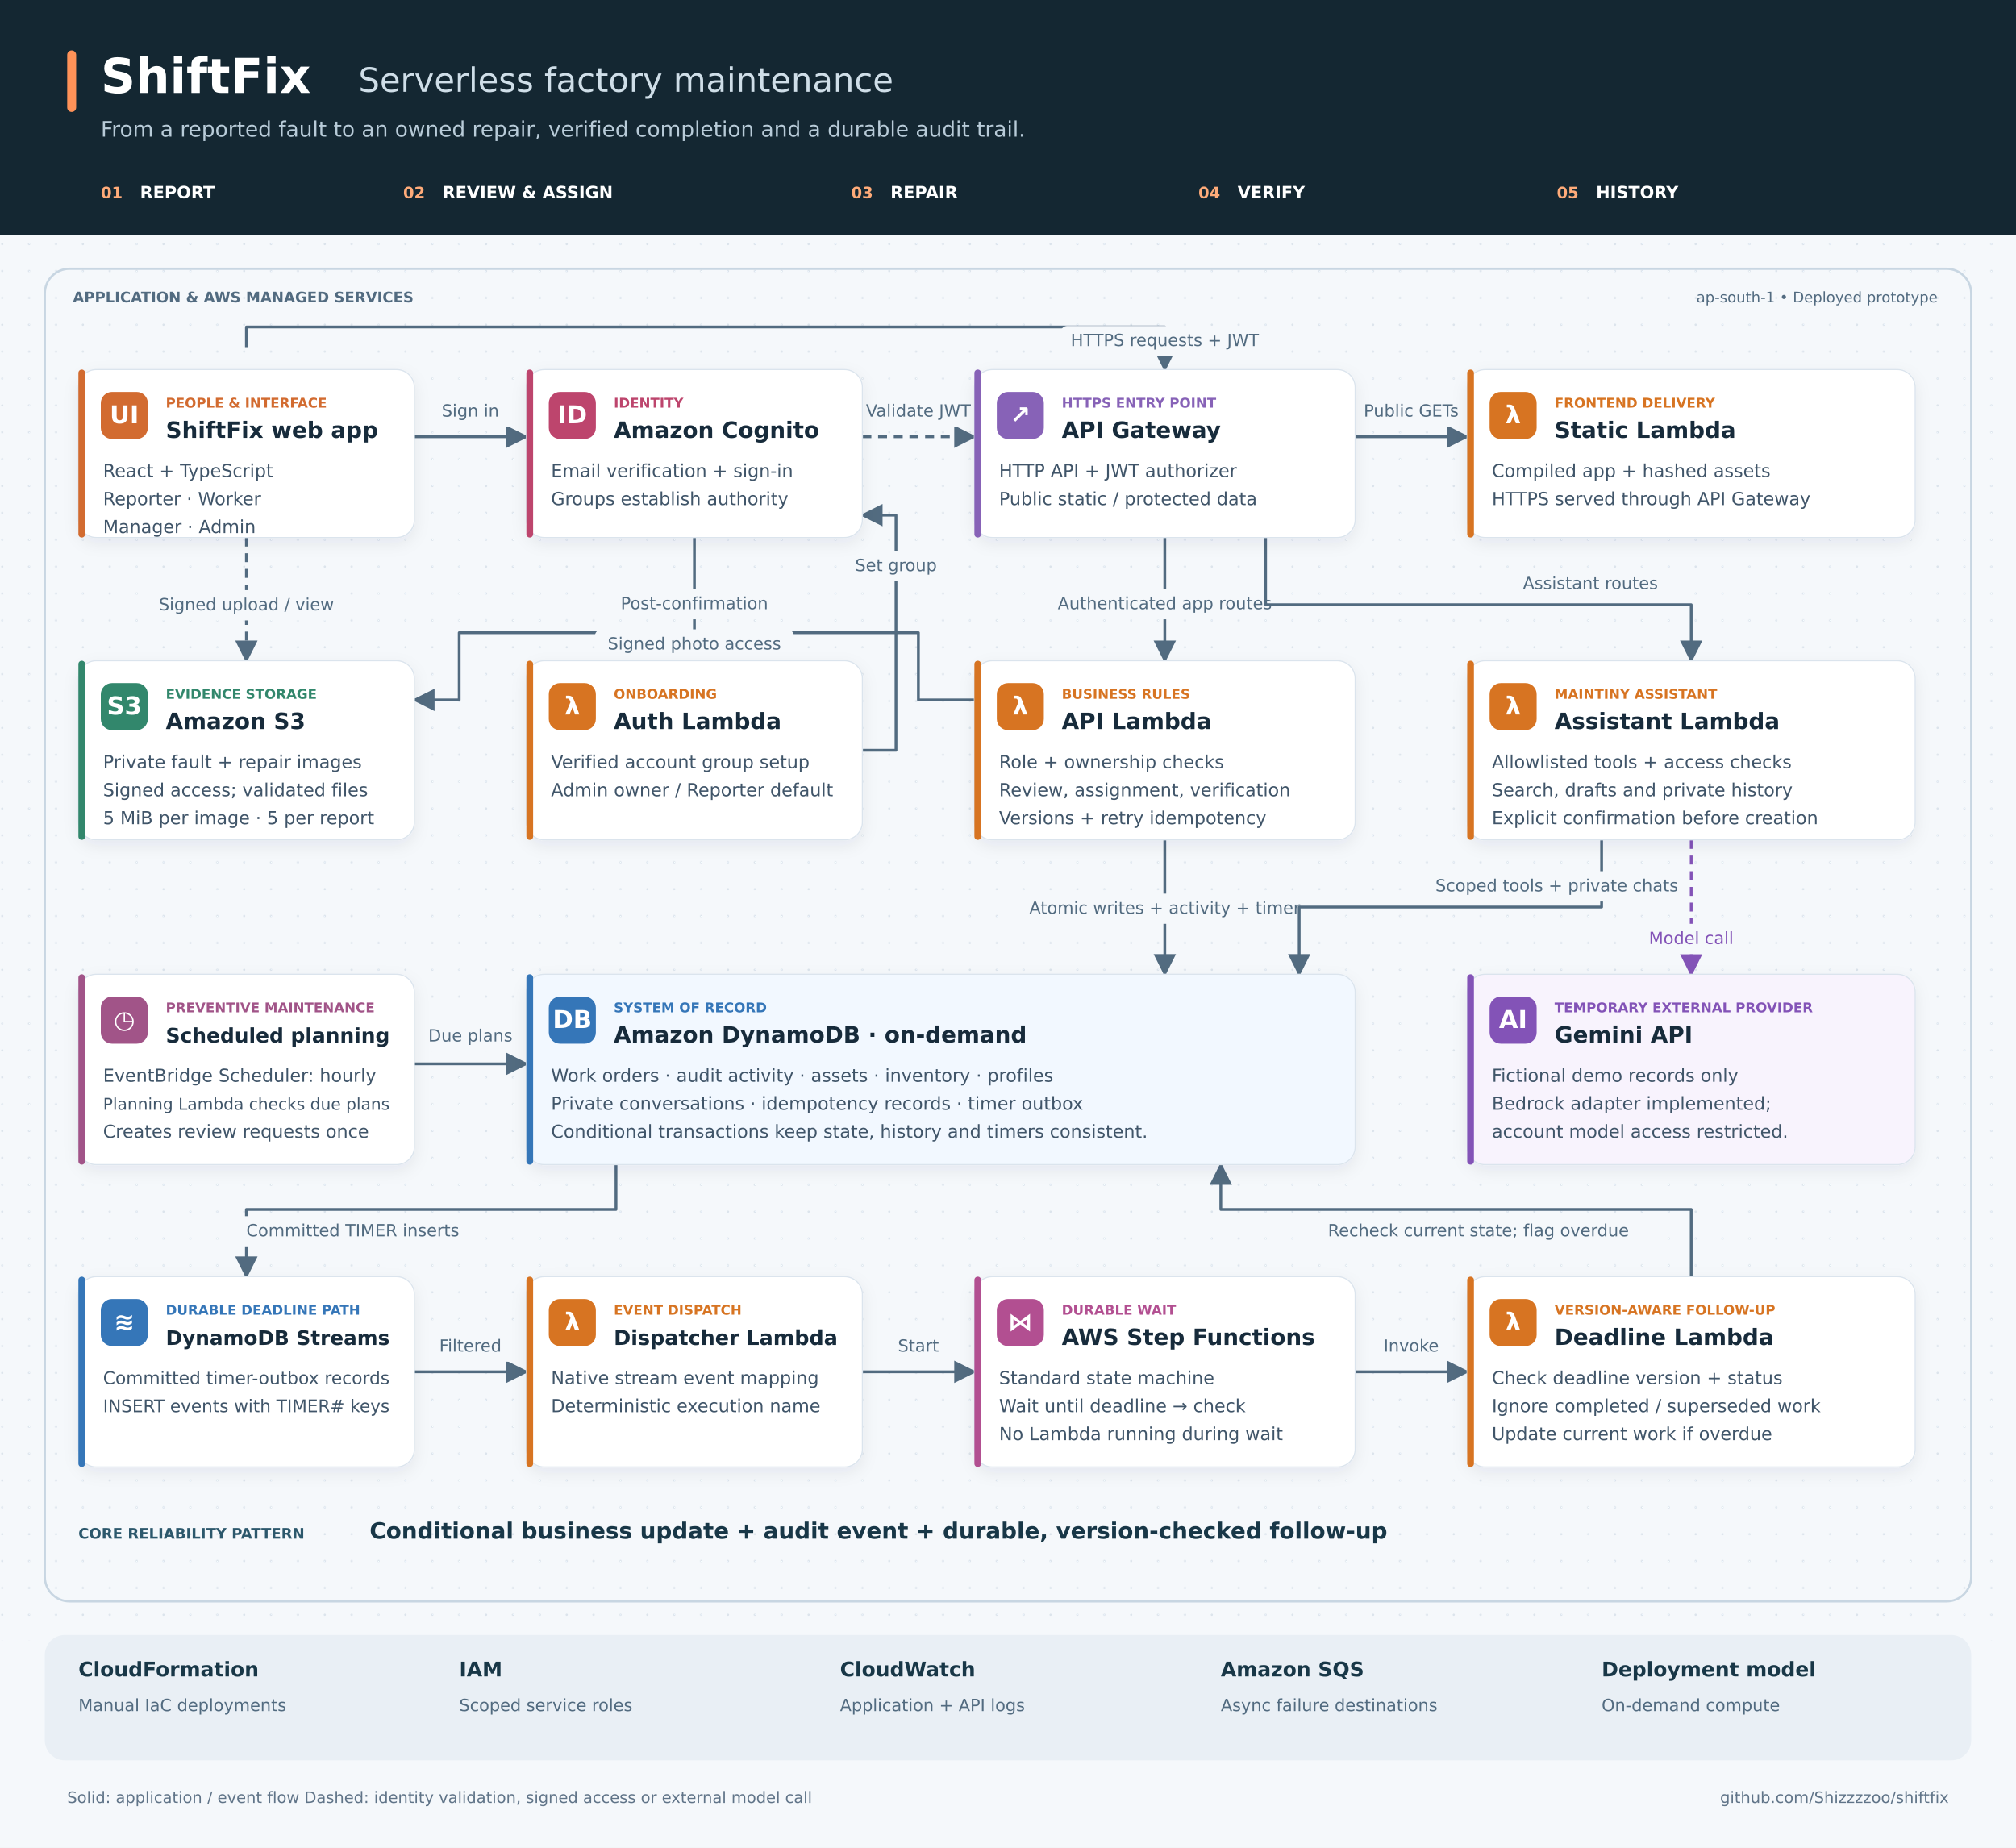
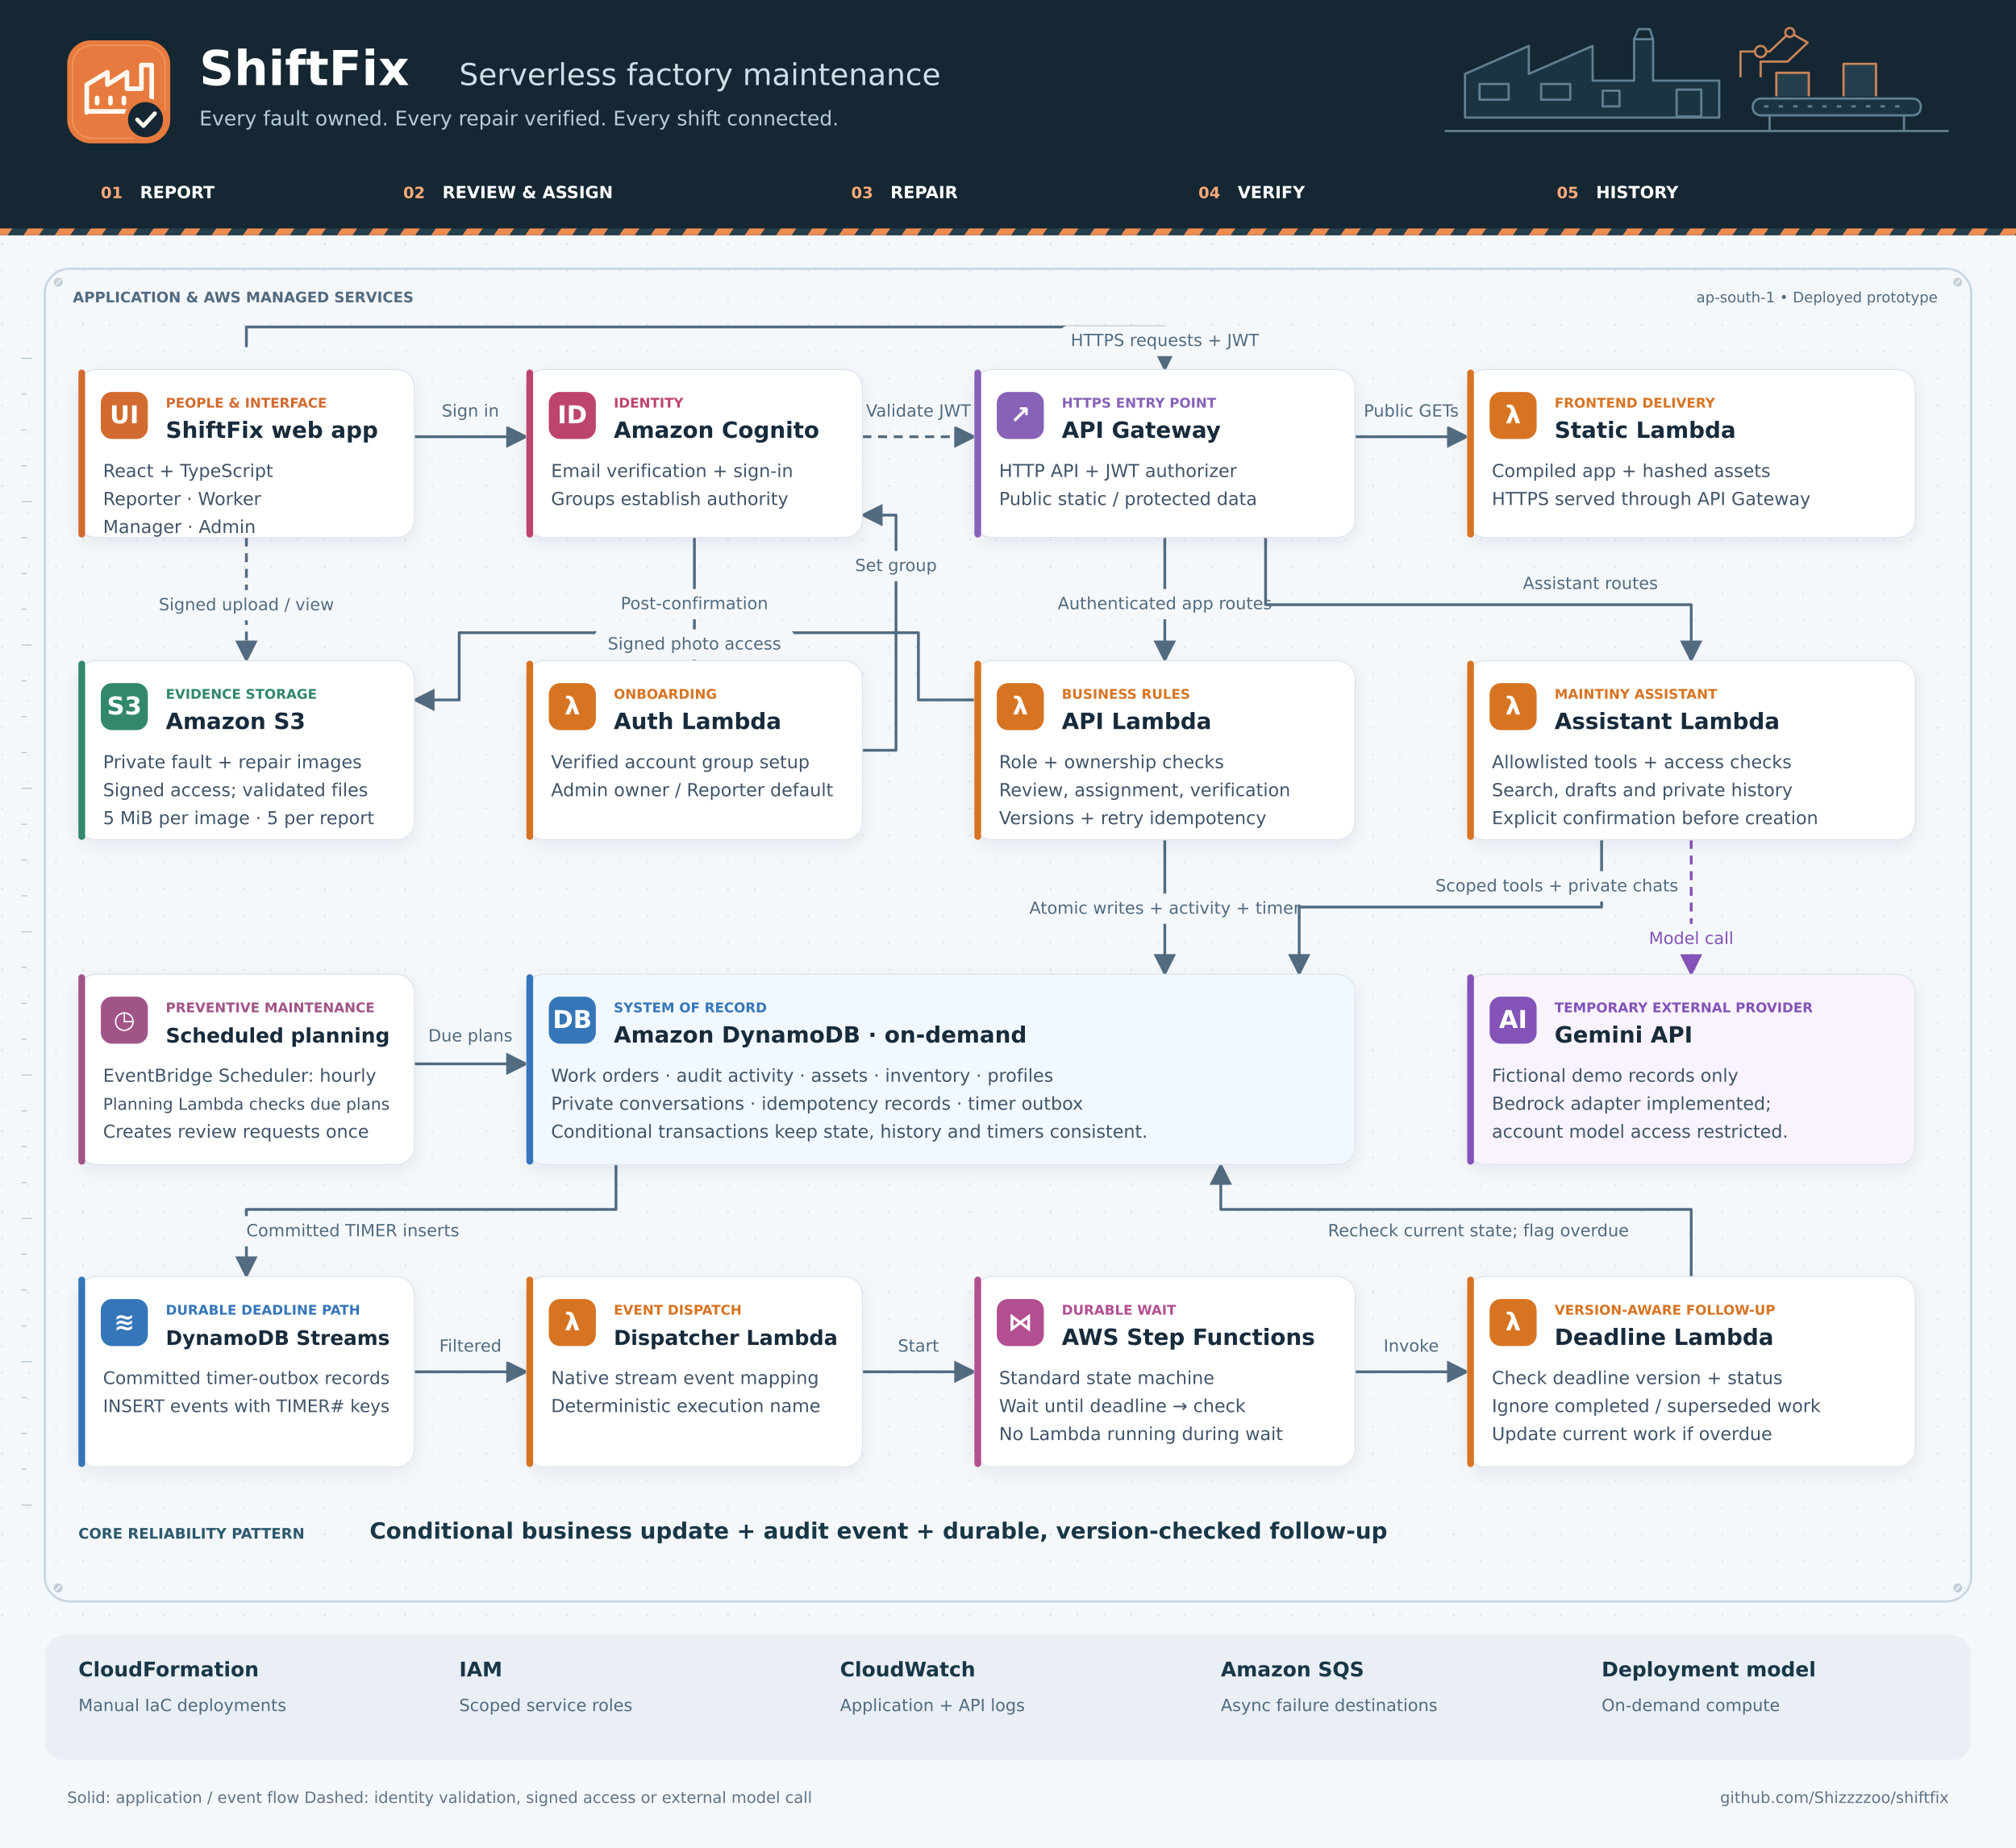
<svg xmlns="http://www.w3.org/2000/svg" width="1800" height="1650" viewBox="0 0 1800 1650">
  <defs>
    <pattern id="dots" width="24" height="24" patternUnits="userSpaceOnUse">
      <circle cx="2" cy="2" r="1" fill="#dce4ec" />
+     </pattern>
+     <pattern id="safety" width="28" height="12" patternUnits="userSpaceOnUse" patternTransform="skewX(-35)">
+       <rect width="14" height="12" fill="#ed8b51" />
+       <rect x="14" width="14" height="12" fill="#263f4d" />
    </pattern>
    <filter id="shadow" x="-15%" y="-15%" width="130%" height="140%">
      <feDropShadow dx="0" dy="5" stdDeviation="7" flood-color="#122c42" flood-opacity=".07" />
    </filter>
    <marker id="arrow" viewBox="0 0 10 10" refX="9" refY="5" markerWidth="8" markerHeight="8" orient="auto-start-reverse">
      <path d="M0 0L10 5L0 10Z" fill="#526b80" />
    </marker>
    <marker id="purple" viewBox="0 0 10 10" refX="9" refY="5" markerWidth="8" markerHeight="8" orient="auto-start-reverse">
      <path d="M0 0L10 5L0 10Z" fill="#8353b7" />
    </marker>
  </defs>
  <rect x="0" y="0" width="1800" height="1650" rx="0" fill="#f5f8fb" stroke="none" />
  <rect x="0" y="210" width="1800" height="1255" fill="url(#dots)" />
  <rect x="0" y="0" width="1800" height="210" rx="0" fill="#142732" stroke="none" />
-   <rect x="60" y="45" width="8" height="55" rx="4" fill="#ff9258" stroke="none" />
-   <text x="90" y="83" font-family="DejaVu Sans, sans-serif" font-size="43" font-weight="700" fill="#fff" text-anchor="start">ShiftFix</text>
-   <text x="320" y="82" font-family="DejaVu Sans, sans-serif" font-size="30" font-weight="400" fill="#cfdee8" text-anchor="start">Serverless factory maintenance</text>
-   <text x="90" y="122" font-family="DejaVu Sans, sans-serif" font-size="19" font-weight="400" fill="#b8cbd8" text-anchor="start">From a reported fault to an owned repair, verified completion and a durable audit trail.</text>
+   <g transform="translate(60 36) scale(0.92)">
+     <rect x="0" y="0" width="100" height="100" rx="23" fill="#e77b3f" />
+     <rect x="5" y="5" width="90" height="90" rx="19" fill="none" stroke="#ffbd8f" stroke-opacity=".5" />
+     <path d="M19 70V43L39 31V43L58 31V47H72V24H82V69H19Z" fill="none" stroke="#fff8ee" stroke-width="4.5" stroke-linejoin="round" />
+     <path d="M29 56V61M42 56V61M55 56V61" stroke="#fff8ee" stroke-width="4.5" stroke-linecap="round" />
+     <circle cx="76" cy="77" r="19" fill="#142732" stroke="#e77b3f" stroke-width="4" />
+     <path d="M68 77L74 83L85 71" fill="none" stroke="#fff8ee" stroke-width="4" stroke-linecap="round" stroke-linejoin="round" />
+   </g>
+   <text x="178" y="76" font-family="DejaVu Sans, sans-serif" font-size="43" font-weight="700" fill="#fff" text-anchor="start">ShiftFix</text>
+   <text x="410" y="76" font-family="DejaVu Sans, sans-serif" font-size="27" font-weight="400" fill="#cfdee8" text-anchor="start">Serverless factory maintenance</text>
+   <text x="178" y="112" font-family="DejaVu Sans, sans-serif" font-size="18" font-weight="400" fill="#b8cbd8" text-anchor="start">Every fault owned. Every repair verified. Every shift connected.</text>
+   <g transform="translate(1290 24)" stroke="#608093" stroke-width="2" stroke-linejoin="round">
+     <path d="M0 93H450M18 81V42L75 17V42L132 17V48H169V11H186V48H245V81Z" fill="#1b3442" />
+     <path d="M169 11L173 2H183L186 11M31 51H57V65H31ZM86 51H112V65H86ZM141 57H156V71H141Z" fill="none" />
+     <path d="M207 56H229V80H207Z" fill="none" />
+     <rect x="275" y="64" width="150" height="15" rx="7" fill="#1b3442" />
+     <path d="M290 79V92M410 79V92" />
+     <path d="M296 62V41H325V62M356 62V33H385V62" fill="#243f4c" stroke="#c98458" />
+     <path d="M264 45V22H290L308 5L324 14L306 31H282V45" fill="none" stroke="#c98458" />
+     <circle cx="282" cy="22" r="5" fill="#142732" stroke="#c98458" />
+     <circle cx="308" cy="5" r="4" fill="#142732" stroke="#c98458" />
+     <path d="M285 71H414" stroke-dasharray="4 9" />
+   </g>
+   <rect x="0" y="204" width="1800" height="6" fill="url(#safety)" />
  <text x="90" y="177" font-family="DejaVu Sans, sans-serif" font-size="14" font-weight="700" fill="#ffab79" text-anchor="start">01</text>
  <text x="125" y="177" font-family="DejaVu Sans, sans-serif" font-size="15" font-weight="700" fill="#fff" text-anchor="start">REPORT</text>
  <text x="360" y="177" font-family="DejaVu Sans, sans-serif" font-size="14" font-weight="700" fill="#ffab79" text-anchor="start">02</text>
  <text x="395" y="177" font-family="DejaVu Sans, sans-serif" font-size="15" font-weight="700" fill="#fff" text-anchor="start">REVIEW &amp; ASSIGN</text>
  <text x="760" y="177" font-family="DejaVu Sans, sans-serif" font-size="14" font-weight="700" fill="#ffab79" text-anchor="start">03</text>
  <text x="795" y="177" font-family="DejaVu Sans, sans-serif" font-size="15" font-weight="700" fill="#fff" text-anchor="start">REPAIR</text>
  <text x="1070" y="177" font-family="DejaVu Sans, sans-serif" font-size="14" font-weight="700" fill="#ffab79" text-anchor="start">04</text>
  <text x="1105" y="177" font-family="DejaVu Sans, sans-serif" font-size="15" font-weight="700" fill="#fff" text-anchor="start">VERIFY</text>
  <text x="1390" y="177" font-family="DejaVu Sans, sans-serif" font-size="14" font-weight="700" fill="#ffab79" text-anchor="start">05</text>
  <text x="1425" y="177" font-family="DejaVu Sans, sans-serif" font-size="15" font-weight="700" fill="#fff" text-anchor="start">HISTORY</text>
  <rect x="40" y="240" width="1720" height="1190" rx="22" fill="none" stroke="#c8d6e2" stroke-width="2" />
+   <circle cx="52" cy="252" r="4" fill="#c2cfda" />
+   <path d="M50 254L54 250" stroke="#f5f8fb" stroke-width="1.2" />
+   <circle cx="1748" cy="252" r="4" fill="#c2cfda" />
+   <path d="M1746 254L1750 250" stroke="#f5f8fb" stroke-width="1.2" />
+   <circle cx="52" cy="1418" r="4" fill="#c2cfda" />
+   <path d="M50 1420L54 1416" stroke="#f5f8fb" stroke-width="1.2" />
+   <circle cx="1748" cy="1418" r="4" fill="#c2cfda" />
+   <path d="M1746 1420L1750 1416" stroke="#f5f8fb" stroke-width="1.2" />
+   <path d="M19 320H29" stroke="#b9c9d5" stroke-width="1" />
+   <path d="M19 352H24" stroke="#b9c9d5" stroke-width="1" />
+   <path d="M19 384H24" stroke="#b9c9d5" stroke-width="1" />
+   <path d="M19 416H24" stroke="#b9c9d5" stroke-width="1" />
+   <path d="M19 448H29" stroke="#b9c9d5" stroke-width="1" />
+   <path d="M19 480H24" stroke="#b9c9d5" stroke-width="1" />
+   <path d="M19 512H24" stroke="#b9c9d5" stroke-width="1" />
+   <path d="M19 544H24" stroke="#b9c9d5" stroke-width="1" />
+   <path d="M19 576H29" stroke="#b9c9d5" stroke-width="1" />
+   <path d="M19 608H24" stroke="#b9c9d5" stroke-width="1" />
+   <path d="M19 640H24" stroke="#b9c9d5" stroke-width="1" />
+   <path d="M19 672H24" stroke="#b9c9d5" stroke-width="1" />
+   <path d="M19 704H29" stroke="#b9c9d5" stroke-width="1" />
+   <path d="M19 736H24" stroke="#b9c9d5" stroke-width="1" />
+   <path d="M19 768H24" stroke="#b9c9d5" stroke-width="1" />
+   <path d="M19 800H24" stroke="#b9c9d5" stroke-width="1" />
+   <path d="M19 832H29" stroke="#b9c9d5" stroke-width="1" />
+   <path d="M19 864H24" stroke="#b9c9d5" stroke-width="1" />
+   <path d="M19 896H24" stroke="#b9c9d5" stroke-width="1" />
+   <path d="M19 928H24" stroke="#b9c9d5" stroke-width="1" />
+   <path d="M19 960H29" stroke="#b9c9d5" stroke-width="1" />
+   <path d="M19 992H24" stroke="#b9c9d5" stroke-width="1" />
+   <path d="M19 1024H24" stroke="#b9c9d5" stroke-width="1" />
+   <path d="M19 1056H24" stroke="#b9c9d5" stroke-width="1" />
+   <path d="M19 1088H29" stroke="#b9c9d5" stroke-width="1" />
+   <path d="M19 1120H24" stroke="#b9c9d5" stroke-width="1" />
+   <path d="M19 1152H24" stroke="#b9c9d5" stroke-width="1" />
+   <path d="M19 1184H24" stroke="#b9c9d5" stroke-width="1" />
+   <path d="M19 1216H29" stroke="#b9c9d5" stroke-width="1" />
+   <path d="M19 1248H24" stroke="#b9c9d5" stroke-width="1" />
+   <path d="M19 1280H24" stroke="#b9c9d5" stroke-width="1" />
+   <path d="M19 1312H24" stroke="#b9c9d5" stroke-width="1" />
+   <path d="M19 1344H29" stroke="#b9c9d5" stroke-width="1" />
  <text x="65" y="270" font-family="DejaVu Sans, sans-serif" font-size="13" font-weight="700" fill="#526b80" text-anchor="start">APPLICATION &amp; AWS MANAGED SERVICES</text>
  <text x="1730" y="270" font-family="DejaVu Sans, sans-serif" font-size="13" font-weight="500" fill="#526b80" text-anchor="end">ap-south-1  •  Deployed prototype</text>
  <path d="M370 390 H470" fill="none" stroke="#526b80" stroke-width="2.5" stroke-linejoin="round" marker-end="url(#arrow)" />
  <rect x="380.95" y="354" width="78.1" height="27" rx="6" fill="#f5f8fb" stroke="none" />
  <text x="420" y="372" font-family="DejaVu Sans, sans-serif" font-size="15" font-weight="500" fill="#526b80" text-anchor="middle">Sign in</text>
  <path d="M220 310 V292 H1040 V330" fill="none" stroke="#526b80" stroke-width="2.5" stroke-linejoin="round" marker-end="url(#arrow)" />
  <rect x="947.0" y="291" width="186.0" height="27" rx="6" fill="#f5f8fb" stroke="none" />
  <text x="1040" y="309" font-family="DejaVu Sans, sans-serif" font-size="15" font-weight="500" fill="#526b80" text-anchor="middle">HTTPS requests + JWT</text>
  <path d="M770 390 H870" fill="none" stroke="#526b80" stroke-width="2.5" stroke-linejoin="round" marker-end="url(#arrow)" stroke-dasharray="8 6" />
  <rect x="760.2" y="354" width="119.6" height="27" rx="6" fill="#f5f8fb" stroke="none" />
  <text x="820" y="372" font-family="DejaVu Sans, sans-serif" font-size="15" font-weight="500" fill="#526b80" text-anchor="middle">Validate JWT</text>
  <path d="M1210 390 H1310" fill="none" stroke="#526b80" stroke-width="2.5" stroke-linejoin="round" marker-end="url(#arrow)" />
  <rect x="1204.35" y="354" width="111.3" height="27" rx="6" fill="#f5f8fb" stroke="none" />
  <text x="1260" y="372" font-family="DejaVu Sans, sans-serif" font-size="15" font-weight="500" fill="#526b80" text-anchor="middle">Public GETs</text>
  <path d="M1040 480 V590" fill="none" stroke="#526b80" stroke-width="2.5" stroke-linejoin="round" marker-end="url(#arrow)" />
  <rect x="930.4" y="526" width="219.2" height="27" rx="6" fill="#f5f8fb" stroke="none" />
  <text x="1040" y="544" font-family="DejaVu Sans, sans-serif" font-size="15" font-weight="500" fill="#526b80" text-anchor="middle">Authenticated app routes</text>
  <path d="M1130 480 V540 H1510 V590" fill="none" stroke="#526b80" stroke-width="2.5" stroke-linejoin="round" marker-end="url(#arrow)" />
  <rect x="1343.6" y="508" width="152.8" height="27" rx="6" fill="#f5f8fb" stroke="none" />
  <text x="1420" y="526" font-family="DejaVu Sans, sans-serif" font-size="15" font-weight="500" fill="#526b80" text-anchor="middle">Assistant routes</text>
  <path d="M620 480 V590" fill="none" stroke="#526b80" stroke-width="2.5" stroke-linejoin="round" marker-end="url(#arrow)" />
  <rect x="539.45" y="526" width="161.1" height="27" rx="6" fill="#f5f8fb" stroke="none" />
  <text x="620" y="544" font-family="DejaVu Sans, sans-serif" font-size="15" font-weight="500" fill="#526b80" text-anchor="middle">Post-confirmation</text>
  <path d="M770 670 H800 V460 H770" fill="none" stroke="#526b80" stroke-width="2.5" stroke-linejoin="round" marker-end="url(#arrow)" />
  <rect x="752.65" y="492" width="94.7" height="27" rx="6" fill="#f5f8fb" stroke="none" />
  <text x="800" y="510" font-family="DejaVu Sans, sans-serif" font-size="15" font-weight="500" fill="#526b80" text-anchor="middle">Set group</text>
  <path d="M870 625 H820 V565 H410 V625 H370" fill="none" stroke="#526b80" stroke-width="2.5" stroke-linejoin="round" marker-end="url(#arrow)" />
  <rect x="531.15" y="562" width="177.7" height="27" rx="6" fill="#f5f8fb" stroke="none" />
  <text x="620" y="580" font-family="DejaVu Sans, sans-serif" font-size="15" font-weight="500" fill="#526b80" text-anchor="middle">Signed photo access</text>
  <path d="M220 480 V590" fill="none" stroke="#526b80" stroke-width="2.5" stroke-linejoin="round" marker-end="url(#arrow)" stroke-dasharray="8 6" />
  <rect x="127.0" y="527" width="186.0" height="27" rx="6" fill="#f5f8fb" stroke="none" />
  <text x="220" y="545" font-family="DejaVu Sans, sans-serif" font-size="15" font-weight="500" fill="#526b80" text-anchor="middle">Signed upload / view</text>
  <path d="M1040 750 V870" fill="none" stroke="#526b80" stroke-width="2.5" stroke-linejoin="round" marker-end="url(#arrow)" />
  <rect x="897.2" y="798" width="285.6" height="27" rx="6" fill="#f5f8fb" stroke="none" />
  <text x="1040" y="816" font-family="DejaVu Sans, sans-serif" font-size="15" font-weight="500" fill="#526b80" text-anchor="middle">Atomic writes + activity + timer</text>
  <path d="M1430 750 V810 H1160 V870" fill="none" stroke="#526b80" stroke-width="2.5" stroke-linejoin="round" marker-end="url(#arrow)" />
  <rect x="1263.8" y="778" width="252.4" height="27" rx="6" fill="#f5f8fb" stroke="none" />
  <text x="1390" y="796" font-family="DejaVu Sans, sans-serif" font-size="15" font-weight="500" fill="#526b80" text-anchor="middle">Scoped tools + private chats</text>
  <path d="M1510 750 V870" fill="none" stroke="#8353b7" stroke-width="2.5" stroke-linejoin="round" marker-end="url(#purple)" stroke-dasharray="8 6" />
  <rect x="1458.5" y="825" width="103.0" height="27" rx="6" fill="#f5f8fb" stroke="none" />
  <text x="1510" y="843" font-family="DejaVu Sans, sans-serif" font-size="15" font-weight="500" fill="#8353b7" text-anchor="middle">Model call</text>
  <path d="M370 950 H470" fill="none" stroke="#526b80" stroke-width="2.5" stroke-linejoin="round" marker-end="url(#arrow)" />
  <rect x="372.65" y="912" width="94.7" height="27" rx="6" fill="#f5f8fb" stroke="none" />
  <text x="420" y="930" font-family="DejaVu Sans, sans-serif" font-size="15" font-weight="500" fill="#526b80" text-anchor="middle">Due plans</text>
  <path d="M550 1040 V1080 H220 V1140" fill="none" stroke="#526b80" stroke-width="2.5" stroke-linejoin="round" marker-end="url(#arrow)" />
  <rect x="209.55" y="1086" width="210.9" height="27" rx="6" fill="#f5f8fb" stroke="none" />
  <text x="315" y="1104" font-family="DejaVu Sans, sans-serif" font-size="15" font-weight="500" fill="#526b80" text-anchor="middle">Committed TIMER inserts</text>
  <path d="M370 1225 H470" fill="none" stroke="#526b80" stroke-width="2.5" stroke-linejoin="round" marker-end="url(#arrow)" />
  <rect x="376.8" y="1189" width="86.4" height="27" rx="6" fill="#f5f8fb" stroke="none" />
  <text x="420" y="1207" font-family="DejaVu Sans, sans-serif" font-size="15" font-weight="500" fill="#526b80" text-anchor="middle">Filtered</text>
  <path d="M770 1225 H870" fill="none" stroke="#526b80" stroke-width="2.5" stroke-linejoin="round" marker-end="url(#arrow)" />
  <rect x="789.25" y="1189" width="61.5" height="27" rx="6" fill="#f5f8fb" stroke="none" />
  <text x="820" y="1207" font-family="DejaVu Sans, sans-serif" font-size="15" font-weight="500" fill="#526b80" text-anchor="middle">Start</text>
  <path d="M1210 1225 H1310" fill="none" stroke="#526b80" stroke-width="2.5" stroke-linejoin="round" marker-end="url(#arrow)" />
  <rect x="1225.1" y="1189" width="69.8" height="27" rx="6" fill="#f5f8fb" stroke="none" />
  <text x="1260" y="1207" font-family="DejaVu Sans, sans-serif" font-size="15" font-weight="500" fill="#526b80" text-anchor="middle">Invoke</text>
  <path d="M1510 1140 V1080 H1090 V1040" fill="none" stroke="#526b80" stroke-width="2.5" stroke-linejoin="round" marker-end="url(#arrow)" />
  <rect x="1164.75" y="1086" width="310.5" height="27" rx="6" fill="#f5f8fb" stroke="none" />
  <text x="1320" y="1104" font-family="DejaVu Sans, sans-serif" font-size="15" font-weight="500" fill="#526b80" text-anchor="middle">Recheck current state; flag overdue</text>
  <rect x="70" y="330" width="300" height="150" rx="16" fill="#fff" stroke="#dbe4ed" filter="url(#shadow)" />
  <rect x="70" y="330" width="6" height="150" rx="3" fill="#d26b30" stroke="none" />
  <rect x="90" y="350" width="42" height="42" rx="10" fill="#d26b30" stroke="none" />
  <text x="111" y="378" font-family="DejaVu Sans, sans-serif" font-size="22" font-weight="700" fill="#fff" text-anchor="middle">UI</text>
  <text x="148" y="364" font-family="DejaVu Sans, sans-serif" font-size="12" font-weight="700" fill="#d26b30" text-anchor="start">PEOPLE &amp; INTERFACE</text>
  <text x="148" y="391" font-family="DejaVu Sans, sans-serif" font-size="20" font-weight="700" fill="#172b3b" text-anchor="start">ShiftFix web app</text>
  <text x="92" y="426" font-family="DejaVu Sans, sans-serif" font-size="16" font-weight="400" fill="#405569" text-anchor="start">React + TypeScript</text>
  <text x="92" y="451" font-family="DejaVu Sans, sans-serif" font-size="16" font-weight="400" fill="#405569" text-anchor="start">Reporter · Worker</text>
  <text x="92" y="476" font-family="DejaVu Sans, sans-serif" font-size="16" font-weight="400" fill="#405569" text-anchor="start">Manager · Admin</text>
  <rect x="470" y="330" width="300" height="150" rx="16" fill="#fff" stroke="#dbe4ed" filter="url(#shadow)" />
  <rect x="470" y="330" width="6" height="150" rx="3" fill="#bd456d" stroke="none" />
  <rect x="490" y="350" width="42" height="42" rx="10" fill="#bd456d" stroke="none" />
  <text x="511" y="378" font-family="DejaVu Sans, sans-serif" font-size="22" font-weight="700" fill="#fff" text-anchor="middle">ID</text>
  <text x="548" y="364" font-family="DejaVu Sans, sans-serif" font-size="12" font-weight="700" fill="#bd456d" text-anchor="start">IDENTITY</text>
  <text x="548" y="391" font-family="DejaVu Sans, sans-serif" font-size="20" font-weight="700" fill="#172b3b" text-anchor="start">Amazon Cognito</text>
  <text x="492" y="426" font-family="DejaVu Sans, sans-serif" font-size="16" font-weight="400" fill="#405569" text-anchor="start">Email verification + sign-in</text>
  <text x="492" y="451" font-family="DejaVu Sans, sans-serif" font-size="16" font-weight="400" fill="#405569" text-anchor="start">Groups establish authority</text>
  <rect x="870" y="330" width="340" height="150" rx="16" fill="#fff" stroke="#dbe4ed" filter="url(#shadow)" />
  <rect x="870" y="330" width="6" height="150" rx="3" fill="#8762b7" stroke="none" />
  <rect x="890" y="350" width="42" height="42" rx="10" fill="#8762b7" stroke="none" />
  <text x="911" y="378" font-family="DejaVu Sans, sans-serif" font-size="22" font-weight="700" fill="#fff" text-anchor="middle">↗</text>
  <text x="948" y="364" font-family="DejaVu Sans, sans-serif" font-size="12" font-weight="700" fill="#8762b7" text-anchor="start">HTTPS ENTRY POINT</text>
  <text x="948" y="391" font-family="DejaVu Sans, sans-serif" font-size="20" font-weight="700" fill="#172b3b" text-anchor="start">API Gateway</text>
  <text x="892" y="426" font-family="DejaVu Sans, sans-serif" font-size="16" font-weight="400" fill="#405569" text-anchor="start">HTTP API + JWT authorizer</text>
  <text x="892" y="451" font-family="DejaVu Sans, sans-serif" font-size="16" font-weight="400" fill="#405569" text-anchor="start">Public static / protected data</text>
  <rect x="1310" y="330" width="400" height="150" rx="16" fill="#fff" stroke="#dbe4ed" filter="url(#shadow)" />
  <rect x="1310" y="330" width="6" height="150" rx="3" fill="#d77422" stroke="none" />
  <rect x="1330" y="350" width="42" height="42" rx="10" fill="#d77422" stroke="none" />
  <text x="1351" y="378" font-family="DejaVu Sans, sans-serif" font-size="22" font-weight="700" fill="#fff" text-anchor="middle">λ</text>
  <text x="1388" y="364" font-family="DejaVu Sans, sans-serif" font-size="12" font-weight="700" fill="#d77422" text-anchor="start">FRONTEND DELIVERY</text>
  <text x="1388" y="391" font-family="DejaVu Sans, sans-serif" font-size="20" font-weight="700" fill="#172b3b" text-anchor="start">Static Lambda</text>
  <text x="1332" y="426" font-family="DejaVu Sans, sans-serif" font-size="16" font-weight="400" fill="#405569" text-anchor="start">Compiled app + hashed assets</text>
  <text x="1332" y="451" font-family="DejaVu Sans, sans-serif" font-size="16" font-weight="400" fill="#405569" text-anchor="start">HTTPS served through API Gateway</text>
  <rect x="70" y="590" width="300" height="160" rx="16" fill="#fff" stroke="#dbe4ed" filter="url(#shadow)" />
  <rect x="70" y="590" width="6" height="160" rx="3" fill="#32876c" stroke="none" />
  <rect x="90" y="610" width="42" height="42" rx="10" fill="#32876c" stroke="none" />
  <text x="111" y="638" font-family="DejaVu Sans, sans-serif" font-size="22" font-weight="700" fill="#fff" text-anchor="middle">S3</text>
  <text x="148" y="624" font-family="DejaVu Sans, sans-serif" font-size="12" font-weight="700" fill="#32876c" text-anchor="start">EVIDENCE STORAGE</text>
  <text x="148" y="651" font-family="DejaVu Sans, sans-serif" font-size="20" font-weight="700" fill="#172b3b" text-anchor="start">Amazon S3</text>
  <text x="92" y="686" font-family="DejaVu Sans, sans-serif" font-size="16" font-weight="400" fill="#405569" text-anchor="start">Private fault + repair images</text>
  <text x="92" y="711" font-family="DejaVu Sans, sans-serif" font-size="16" font-weight="400" fill="#405569" text-anchor="start">Signed access; validated files</text>
  <text x="92" y="736" font-family="DejaVu Sans, sans-serif" font-size="16" font-weight="400" fill="#405569" text-anchor="start">5 MiB per image · 5 per report</text>
  <rect x="470" y="590" width="300" height="160" rx="16" fill="#fff" stroke="#dbe4ed" filter="url(#shadow)" />
  <rect x="470" y="590" width="6" height="160" rx="3" fill="#d77422" stroke="none" />
  <rect x="490" y="610" width="42" height="42" rx="10" fill="#d77422" stroke="none" />
  <text x="511" y="638" font-family="DejaVu Sans, sans-serif" font-size="22" font-weight="700" fill="#fff" text-anchor="middle">λ</text>
  <text x="548" y="624" font-family="DejaVu Sans, sans-serif" font-size="12" font-weight="700" fill="#d77422" text-anchor="start">ONBOARDING</text>
  <text x="548" y="651" font-family="DejaVu Sans, sans-serif" font-size="20" font-weight="700" fill="#172b3b" text-anchor="start">Auth Lambda</text>
  <text x="492" y="686" font-family="DejaVu Sans, sans-serif" font-size="16" font-weight="400" fill="#405569" text-anchor="start">Verified account group setup</text>
  <text x="492" y="711" font-family="DejaVu Sans, sans-serif" font-size="16" font-weight="400" fill="#405569" text-anchor="start">Admin owner / Reporter default</text>
  <rect x="870" y="590" width="340" height="160" rx="16" fill="#fff" stroke="#dbe4ed" filter="url(#shadow)" />
  <rect x="870" y="590" width="6" height="160" rx="3" fill="#d77422" stroke="none" />
  <rect x="890" y="610" width="42" height="42" rx="10" fill="#d77422" stroke="none" />
  <text x="911" y="638" font-family="DejaVu Sans, sans-serif" font-size="22" font-weight="700" fill="#fff" text-anchor="middle">λ</text>
  <text x="948" y="624" font-family="DejaVu Sans, sans-serif" font-size="12" font-weight="700" fill="#d77422" text-anchor="start">BUSINESS RULES</text>
  <text x="948" y="651" font-family="DejaVu Sans, sans-serif" font-size="20" font-weight="700" fill="#172b3b" text-anchor="start">API Lambda</text>
  <text x="892" y="686" font-family="DejaVu Sans, sans-serif" font-size="16" font-weight="400" fill="#405569" text-anchor="start">Role + ownership checks</text>
  <text x="892" y="711" font-family="DejaVu Sans, sans-serif" font-size="16" font-weight="400" fill="#405569" text-anchor="start">Review, assignment, verification</text>
  <text x="892" y="736" font-family="DejaVu Sans, sans-serif" font-size="16" font-weight="400" fill="#405569" text-anchor="start">Versions + retry idempotency</text>
  <rect x="1310" y="590" width="400" height="160" rx="16" fill="#fff" stroke="#dbe4ed" filter="url(#shadow)" />
  <rect x="1310" y="590" width="6" height="160" rx="3" fill="#d77422" stroke="none" />
  <rect x="1330" y="610" width="42" height="42" rx="10" fill="#d77422" stroke="none" />
  <text x="1351" y="638" font-family="DejaVu Sans, sans-serif" font-size="22" font-weight="700" fill="#fff" text-anchor="middle">λ</text>
  <text x="1388" y="624" font-family="DejaVu Sans, sans-serif" font-size="12" font-weight="700" fill="#d77422" text-anchor="start">MAINTINY ASSISTANT</text>
  <text x="1388" y="651" font-family="DejaVu Sans, sans-serif" font-size="20" font-weight="700" fill="#172b3b" text-anchor="start">Assistant Lambda</text>
  <text x="1332" y="686" font-family="DejaVu Sans, sans-serif" font-size="16" font-weight="400" fill="#405569" text-anchor="start">Allowlisted tools + access checks</text>
  <text x="1332" y="711" font-family="DejaVu Sans, sans-serif" font-size="16" font-weight="400" fill="#405569" text-anchor="start">Search, drafts and private history</text>
  <text x="1332" y="736" font-family="DejaVu Sans, sans-serif" font-size="16" font-weight="400" fill="#405569" text-anchor="start">Explicit confirmation before creation</text>
  <rect x="70" y="870" width="300" height="170" rx="16" fill="#fff" stroke="#dbe4ed" filter="url(#shadow)" />
  <rect x="70" y="870" width="6" height="170" rx="3" fill="#a15488" stroke="none" />
  <rect x="90" y="890" width="42" height="42" rx="10" fill="#a15488" stroke="none" />
  <text x="111" y="918" font-family="DejaVu Sans, sans-serif" font-size="22" font-weight="700" fill="#fff" text-anchor="middle">◷</text>
  <text x="148" y="904" font-family="DejaVu Sans, sans-serif" font-size="12" font-weight="700" fill="#a15488" text-anchor="start">PREVENTIVE MAINTENANCE</text>
  <text x="148" y="931" font-family="DejaVu Sans, sans-serif" font-size="17.949" font-weight="700" fill="#172b3b" text-anchor="start">Scheduled planning</text>
  <text x="92" y="966" font-family="DejaVu Sans, sans-serif" font-size="16" font-weight="400" fill="#405569" text-anchor="start">EventBridge Scheduler: hourly</text>
  <text x="92" y="991" font-family="DejaVu Sans, sans-serif" font-size="14.524" font-weight="400" fill="#405569" text-anchor="start">Planning Lambda checks due plans</text>
  <text x="92" y="1016" font-family="DejaVu Sans, sans-serif" font-size="16" font-weight="400" fill="#405569" text-anchor="start">Creates review requests once</text>
  <rect x="470" y="870" width="740" height="170" rx="16" fill="#f2f8ff" stroke="#dbe4ed" filter="url(#shadow)" />
  <rect x="470" y="870" width="6" height="170" rx="3" fill="#3576b8" stroke="none" />
  <rect x="490" y="890" width="42" height="42" rx="10" fill="#3576b8" stroke="none" />
  <text x="511" y="918" font-family="DejaVu Sans, sans-serif" font-size="22" font-weight="700" fill="#fff" text-anchor="middle">DB</text>
  <text x="548" y="904" font-family="DejaVu Sans, sans-serif" font-size="12" font-weight="700" fill="#3576b8" text-anchor="start">SYSTEM OF RECORD</text>
  <text x="548" y="931" font-family="DejaVu Sans, sans-serif" font-size="20" font-weight="700" fill="#172b3b" text-anchor="start">Amazon DynamoDB · on-demand</text>
  <text x="492" y="966" font-family="DejaVu Sans, sans-serif" font-size="16" font-weight="400" fill="#405569" text-anchor="start">Work orders · audit activity · assets · inventory · profiles</text>
  <text x="492" y="991" font-family="DejaVu Sans, sans-serif" font-size="16" font-weight="400" fill="#405569" text-anchor="start">Private conversations · idempotency records · timer outbox</text>
  <text x="492" y="1016" font-family="DejaVu Sans, sans-serif" font-size="16" font-weight="400" fill="#405569" text-anchor="start">Conditional transactions keep state, history and timers consistent.</text>
  <rect x="1310" y="870" width="400" height="170" rx="16" fill="#f8f3fd" stroke="#dbe4ed" filter="url(#shadow)" />
  <rect x="1310" y="870" width="6" height="170" rx="3" fill="#8353b7" stroke="none" />
  <rect x="1330" y="890" width="42" height="42" rx="10" fill="#8353b7" stroke="none" />
  <text x="1351" y="918" font-family="DejaVu Sans, sans-serif" font-size="22" font-weight="700" fill="#fff" text-anchor="middle">AI</text>
  <text x="1388" y="904" font-family="DejaVu Sans, sans-serif" font-size="12" font-weight="700" fill="#8353b7" text-anchor="start">TEMPORARY EXTERNAL PROVIDER</text>
  <text x="1388" y="931" font-family="DejaVu Sans, sans-serif" font-size="20" font-weight="700" fill="#172b3b" text-anchor="start">Gemini API</text>
  <text x="1332" y="966" font-family="DejaVu Sans, sans-serif" font-size="16" font-weight="400" fill="#405569" text-anchor="start">Fictional demo records only</text>
  <text x="1332" y="991" font-family="DejaVu Sans, sans-serif" font-size="16" font-weight="400" fill="#405569" text-anchor="start">Bedrock adapter implemented;</text>
  <text x="1332" y="1016" font-family="DejaVu Sans, sans-serif" font-size="16" font-weight="400" fill="#405569" text-anchor="start">account model access restricted.</text>
  <rect x="70" y="1140" width="300" height="170" rx="16" fill="#fff" stroke="#dbe4ed" filter="url(#shadow)" />
  <rect x="70" y="1140" width="6" height="170" rx="3" fill="#3576b8" stroke="none" />
  <rect x="90" y="1160" width="42" height="42" rx="10" fill="#3576b8" stroke="none" />
  <text x="111" y="1188" font-family="DejaVu Sans, sans-serif" font-size="22" font-weight="700" fill="#fff" text-anchor="middle">≋</text>
  <text x="148" y="1174" font-family="DejaVu Sans, sans-serif" font-size="12" font-weight="700" fill="#3576b8" text-anchor="start">DURABLE DEADLINE PATH</text>
  <text x="148" y="1201" font-family="DejaVu Sans, sans-serif" font-size="17.824" font-weight="700" fill="#172b3b" text-anchor="start">DynamoDB Streams</text>
  <text x="92" y="1236" font-family="DejaVu Sans, sans-serif" font-size="15.646" font-weight="400" fill="#405569" text-anchor="start">Committed timer-outbox records</text>
  <text x="92" y="1261" font-family="DejaVu Sans, sans-serif" font-size="15.499" font-weight="400" fill="#405569" text-anchor="start">INSERT events with TIMER# keys</text>
  <rect x="470" y="1140" width="300" height="170" rx="16" fill="#fff" stroke="#dbe4ed" filter="url(#shadow)" />
  <rect x="470" y="1140" width="6" height="170" rx="3" fill="#d77422" stroke="none" />
  <rect x="490" y="1160" width="42" height="42" rx="10" fill="#d77422" stroke="none" />
  <text x="511" y="1188" font-family="DejaVu Sans, sans-serif" font-size="22" font-weight="700" fill="#fff" text-anchor="middle">λ</text>
  <text x="548" y="1174" font-family="DejaVu Sans, sans-serif" font-size="12" font-weight="700" fill="#d77422" text-anchor="start">EVENT DISPATCH</text>
  <text x="548" y="1201" font-family="DejaVu Sans, sans-serif" font-size="18.311" font-weight="700" fill="#172b3b" text-anchor="start">Dispatcher Lambda</text>
  <text x="492" y="1236" font-family="DejaVu Sans, sans-serif" font-size="16" font-weight="400" fill="#405569" text-anchor="start">Native stream event mapping</text>
  <text x="492" y="1261" font-family="DejaVu Sans, sans-serif" font-size="16" font-weight="400" fill="#405569" text-anchor="start">Deterministic execution name</text>
  <rect x="870" y="1140" width="340" height="170" rx="16" fill="#fff" stroke="#dbe4ed" filter="url(#shadow)" />
  <rect x="870" y="1140" width="6" height="170" rx="3" fill="#b24f91" stroke="none" />
  <rect x="890" y="1160" width="42" height="42" rx="10" fill="#b24f91" stroke="none" />
  <text x="911" y="1188" font-family="DejaVu Sans, sans-serif" font-size="22" font-weight="700" fill="#fff" text-anchor="middle">⋈</text>
  <text x="948" y="1174" font-family="DejaVu Sans, sans-serif" font-size="12" font-weight="700" fill="#b24f91" text-anchor="start">DURABLE WAIT</text>
  <text x="948" y="1201" font-family="DejaVu Sans, sans-serif" font-size="20" font-weight="700" fill="#172b3b" text-anchor="start">AWS Step Functions</text>
  <text x="892" y="1236" font-family="DejaVu Sans, sans-serif" font-size="16" font-weight="400" fill="#405569" text-anchor="start">Standard state machine</text>
  <text x="892" y="1261" font-family="DejaVu Sans, sans-serif" font-size="16" font-weight="400" fill="#405569" text-anchor="start">Wait until deadline → check</text>
  <text x="892" y="1286" font-family="DejaVu Sans, sans-serif" font-size="16" font-weight="400" fill="#405569" text-anchor="start">No Lambda running during wait</text>
  <rect x="1310" y="1140" width="400" height="170" rx="16" fill="#fff" stroke="#dbe4ed" filter="url(#shadow)" />
  <rect x="1310" y="1140" width="6" height="170" rx="3" fill="#d77422" stroke="none" />
  <rect x="1330" y="1160" width="42" height="42" rx="10" fill="#d77422" stroke="none" />
  <text x="1351" y="1188" font-family="DejaVu Sans, sans-serif" font-size="22" font-weight="700" fill="#fff" text-anchor="middle">λ</text>
  <text x="1388" y="1174" font-family="DejaVu Sans, sans-serif" font-size="12" font-weight="700" fill="#d77422" text-anchor="start">VERSION-AWARE FOLLOW-UP</text>
  <text x="1388" y="1201" font-family="DejaVu Sans, sans-serif" font-size="20" font-weight="700" fill="#172b3b" text-anchor="start">Deadline Lambda</text>
  <text x="1332" y="1236" font-family="DejaVu Sans, sans-serif" font-size="16" font-weight="400" fill="#405569" text-anchor="start">Check deadline version + status</text>
  <text x="1332" y="1261" font-family="DejaVu Sans, sans-serif" font-size="16" font-weight="400" fill="#405569" text-anchor="start">Ignore completed / superseded work</text>
  <text x="1332" y="1286" font-family="DejaVu Sans, sans-serif" font-size="16" font-weight="400" fill="#405569" text-anchor="start">Update current work if overdue</text>
  <text x="70" y="1374" font-family="DejaVu Sans, sans-serif" font-size="13" font-weight="700" fill="#2c586c" text-anchor="start">CORE RELIABILITY PATTERN</text>
  <text x="330" y="1374" font-family="DejaVu Sans, sans-serif" font-size="20" font-weight="600" fill="#183747" text-anchor="start">Conditional business update  +  audit event  +  durable, version-checked follow-up</text>
  <rect x="40" y="1460" width="1720" height="112" rx="18" fill="#e9eff5" stroke="none" />
  <text x="70" y="1497" font-family="DejaVu Sans, sans-serif" font-size="18" font-weight="700" fill="#183747" text-anchor="start">CloudFormation</text>
  <text x="70" y="1528" font-family="DejaVu Sans, sans-serif" font-size="15" font-weight="400" fill="#526b80" text-anchor="start">Manual IaC deployments</text>
  <text x="410" y="1497" font-family="DejaVu Sans, sans-serif" font-size="18" font-weight="700" fill="#183747" text-anchor="start">IAM</text>
  <text x="410" y="1528" font-family="DejaVu Sans, sans-serif" font-size="15" font-weight="400" fill="#526b80" text-anchor="start">Scoped service roles</text>
  <text x="750" y="1497" font-family="DejaVu Sans, sans-serif" font-size="18" font-weight="700" fill="#183747" text-anchor="start">CloudWatch</text>
  <text x="750" y="1528" font-family="DejaVu Sans, sans-serif" font-size="15" font-weight="400" fill="#526b80" text-anchor="start">Application + API logs</text>
  <text x="1090" y="1497" font-family="DejaVu Sans, sans-serif" font-size="18" font-weight="700" fill="#183747" text-anchor="start">Amazon SQS</text>
  <text x="1090" y="1528" font-family="DejaVu Sans, sans-serif" font-size="15" font-weight="400" fill="#526b80" text-anchor="start">Async failure destinations</text>
  <text x="1430" y="1497" font-family="DejaVu Sans, sans-serif" font-size="18" font-weight="700" fill="#183747" text-anchor="start">Deployment model</text>
  <text x="1430" y="1528" font-family="DejaVu Sans, sans-serif" font-size="15" font-weight="400" fill="#526b80" text-anchor="start">On-demand compute</text>
  <text x="60" y="1610" font-family="DejaVu Sans, sans-serif" font-size="14" font-weight="400" fill="#607488" text-anchor="start">Solid: application / event flow     Dashed: identity validation, signed access or external model call</text>
  <text x="1740" y="1610" font-family="DejaVu Sans, sans-serif" font-size="14" font-weight="500" fill="#607488" text-anchor="end">github.com/Shizzzzoo/shiftfix</text>
</svg>
